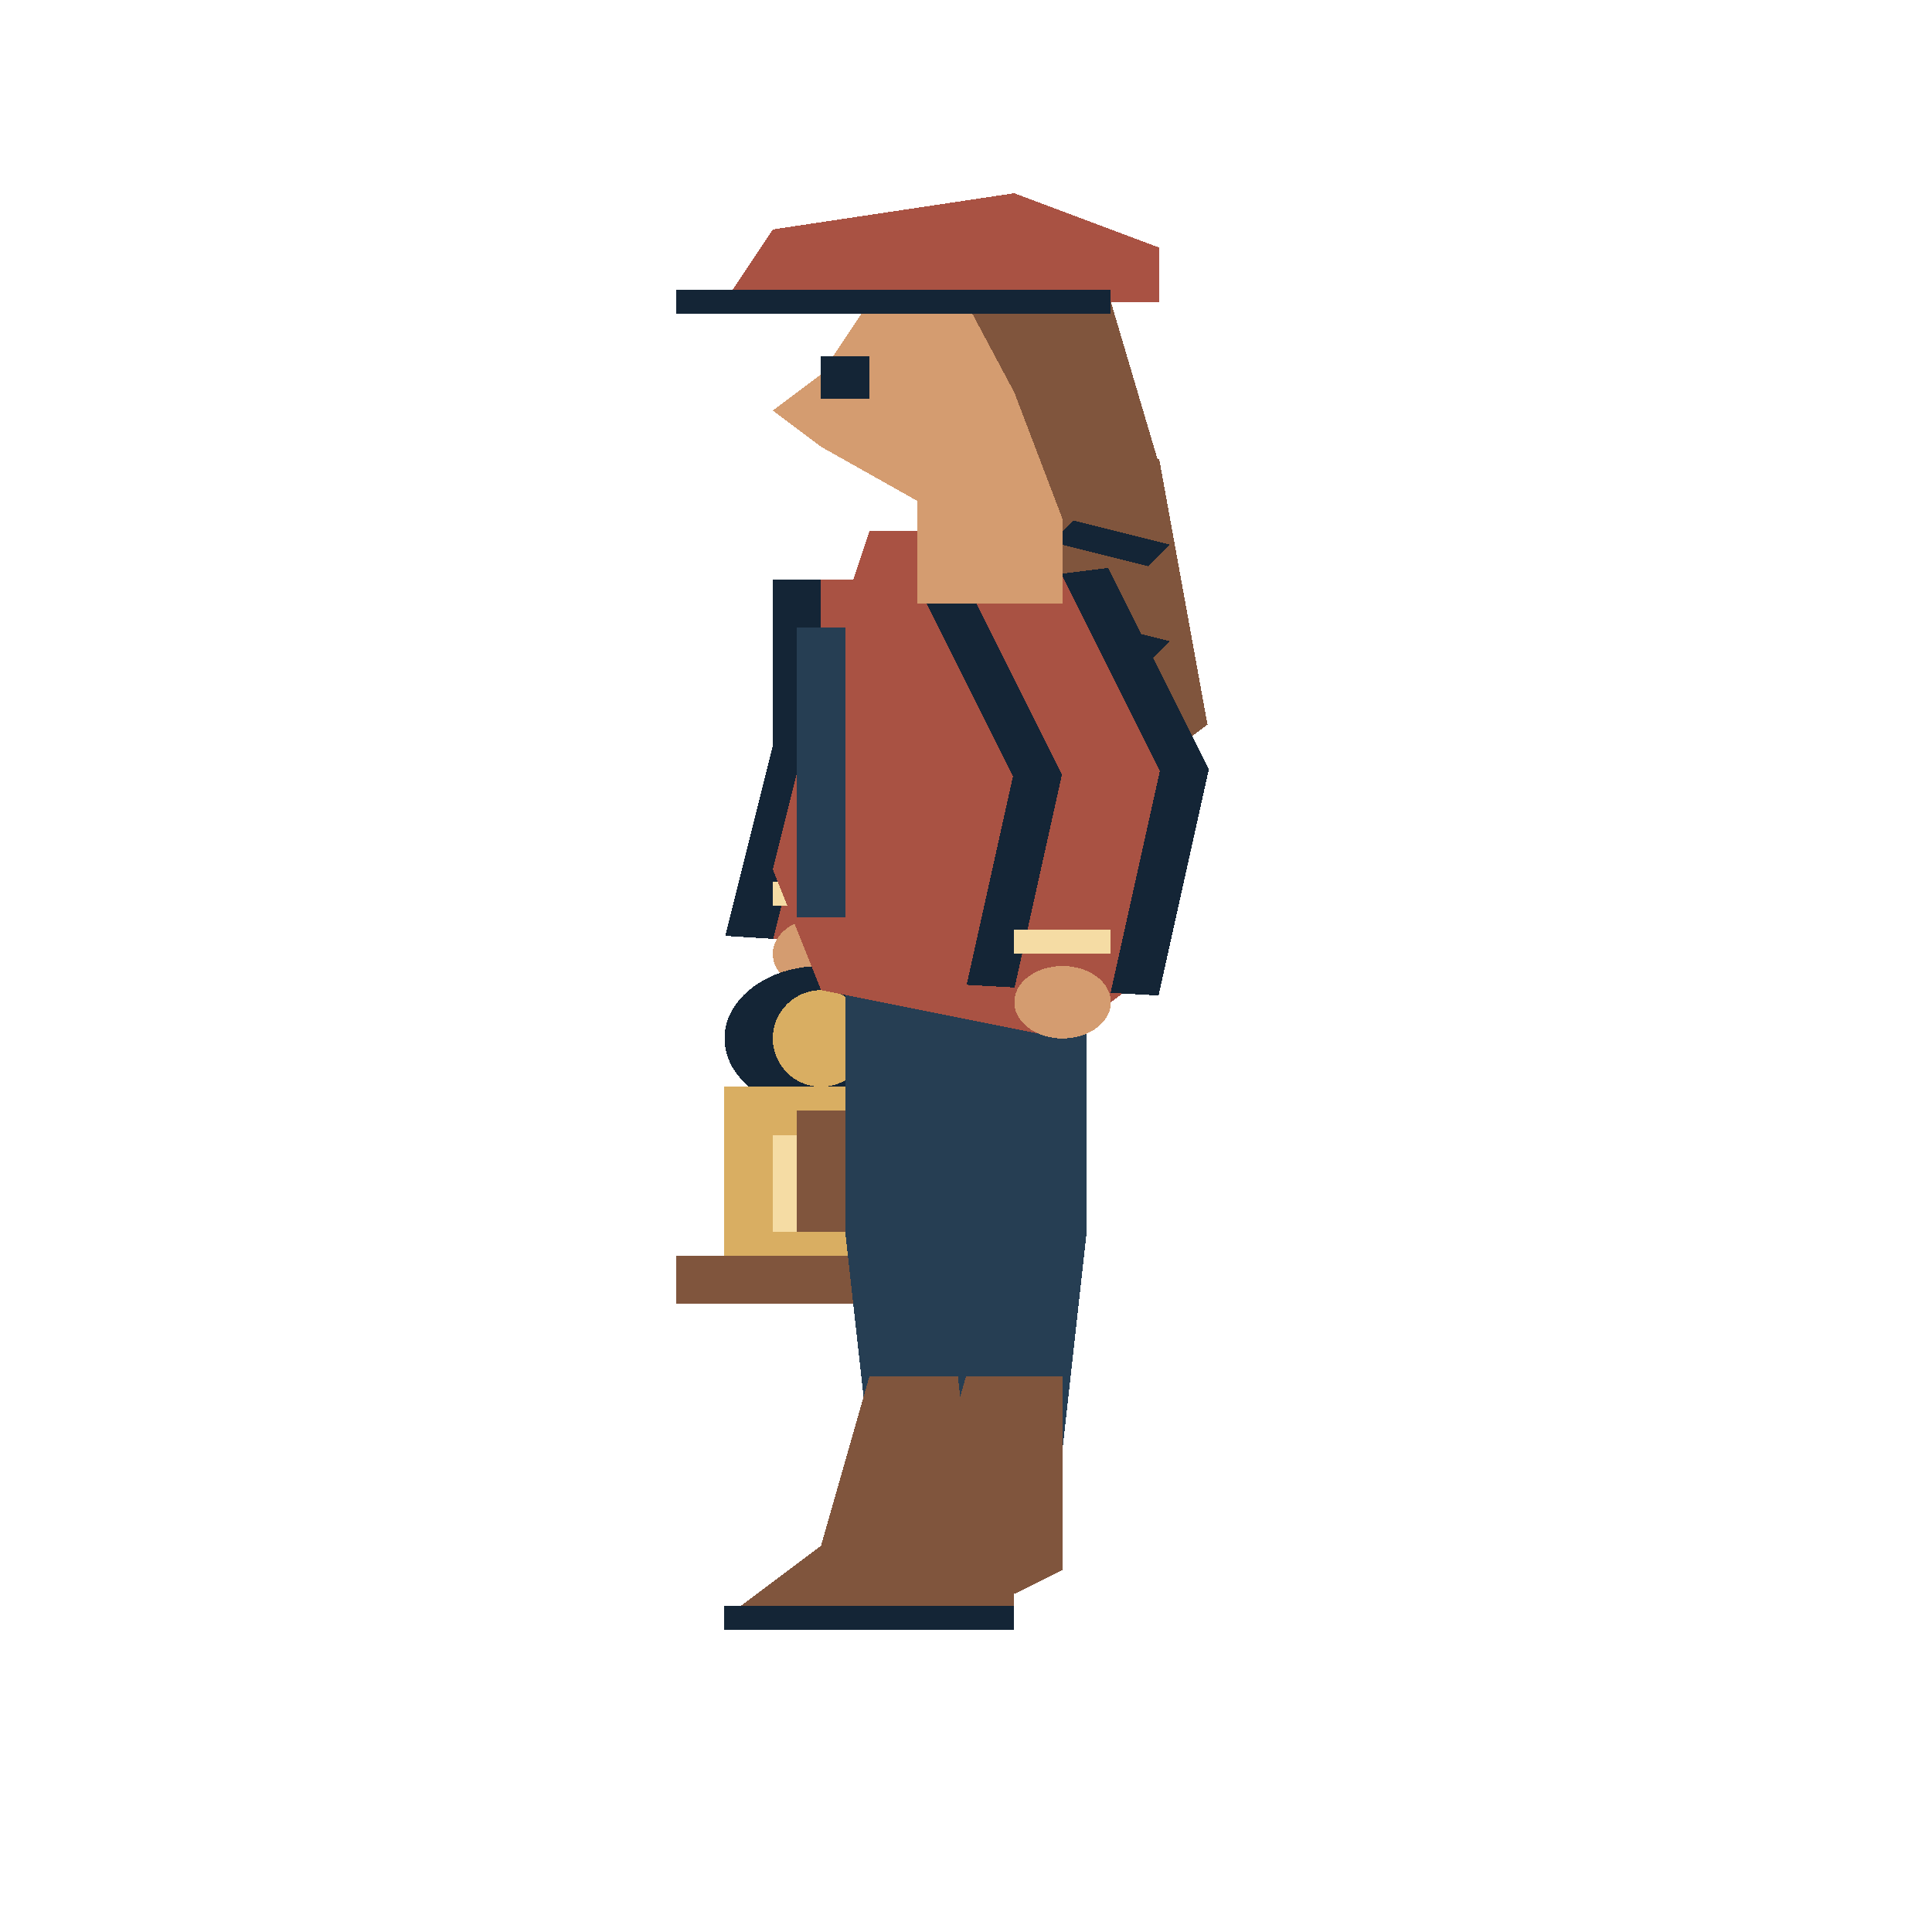
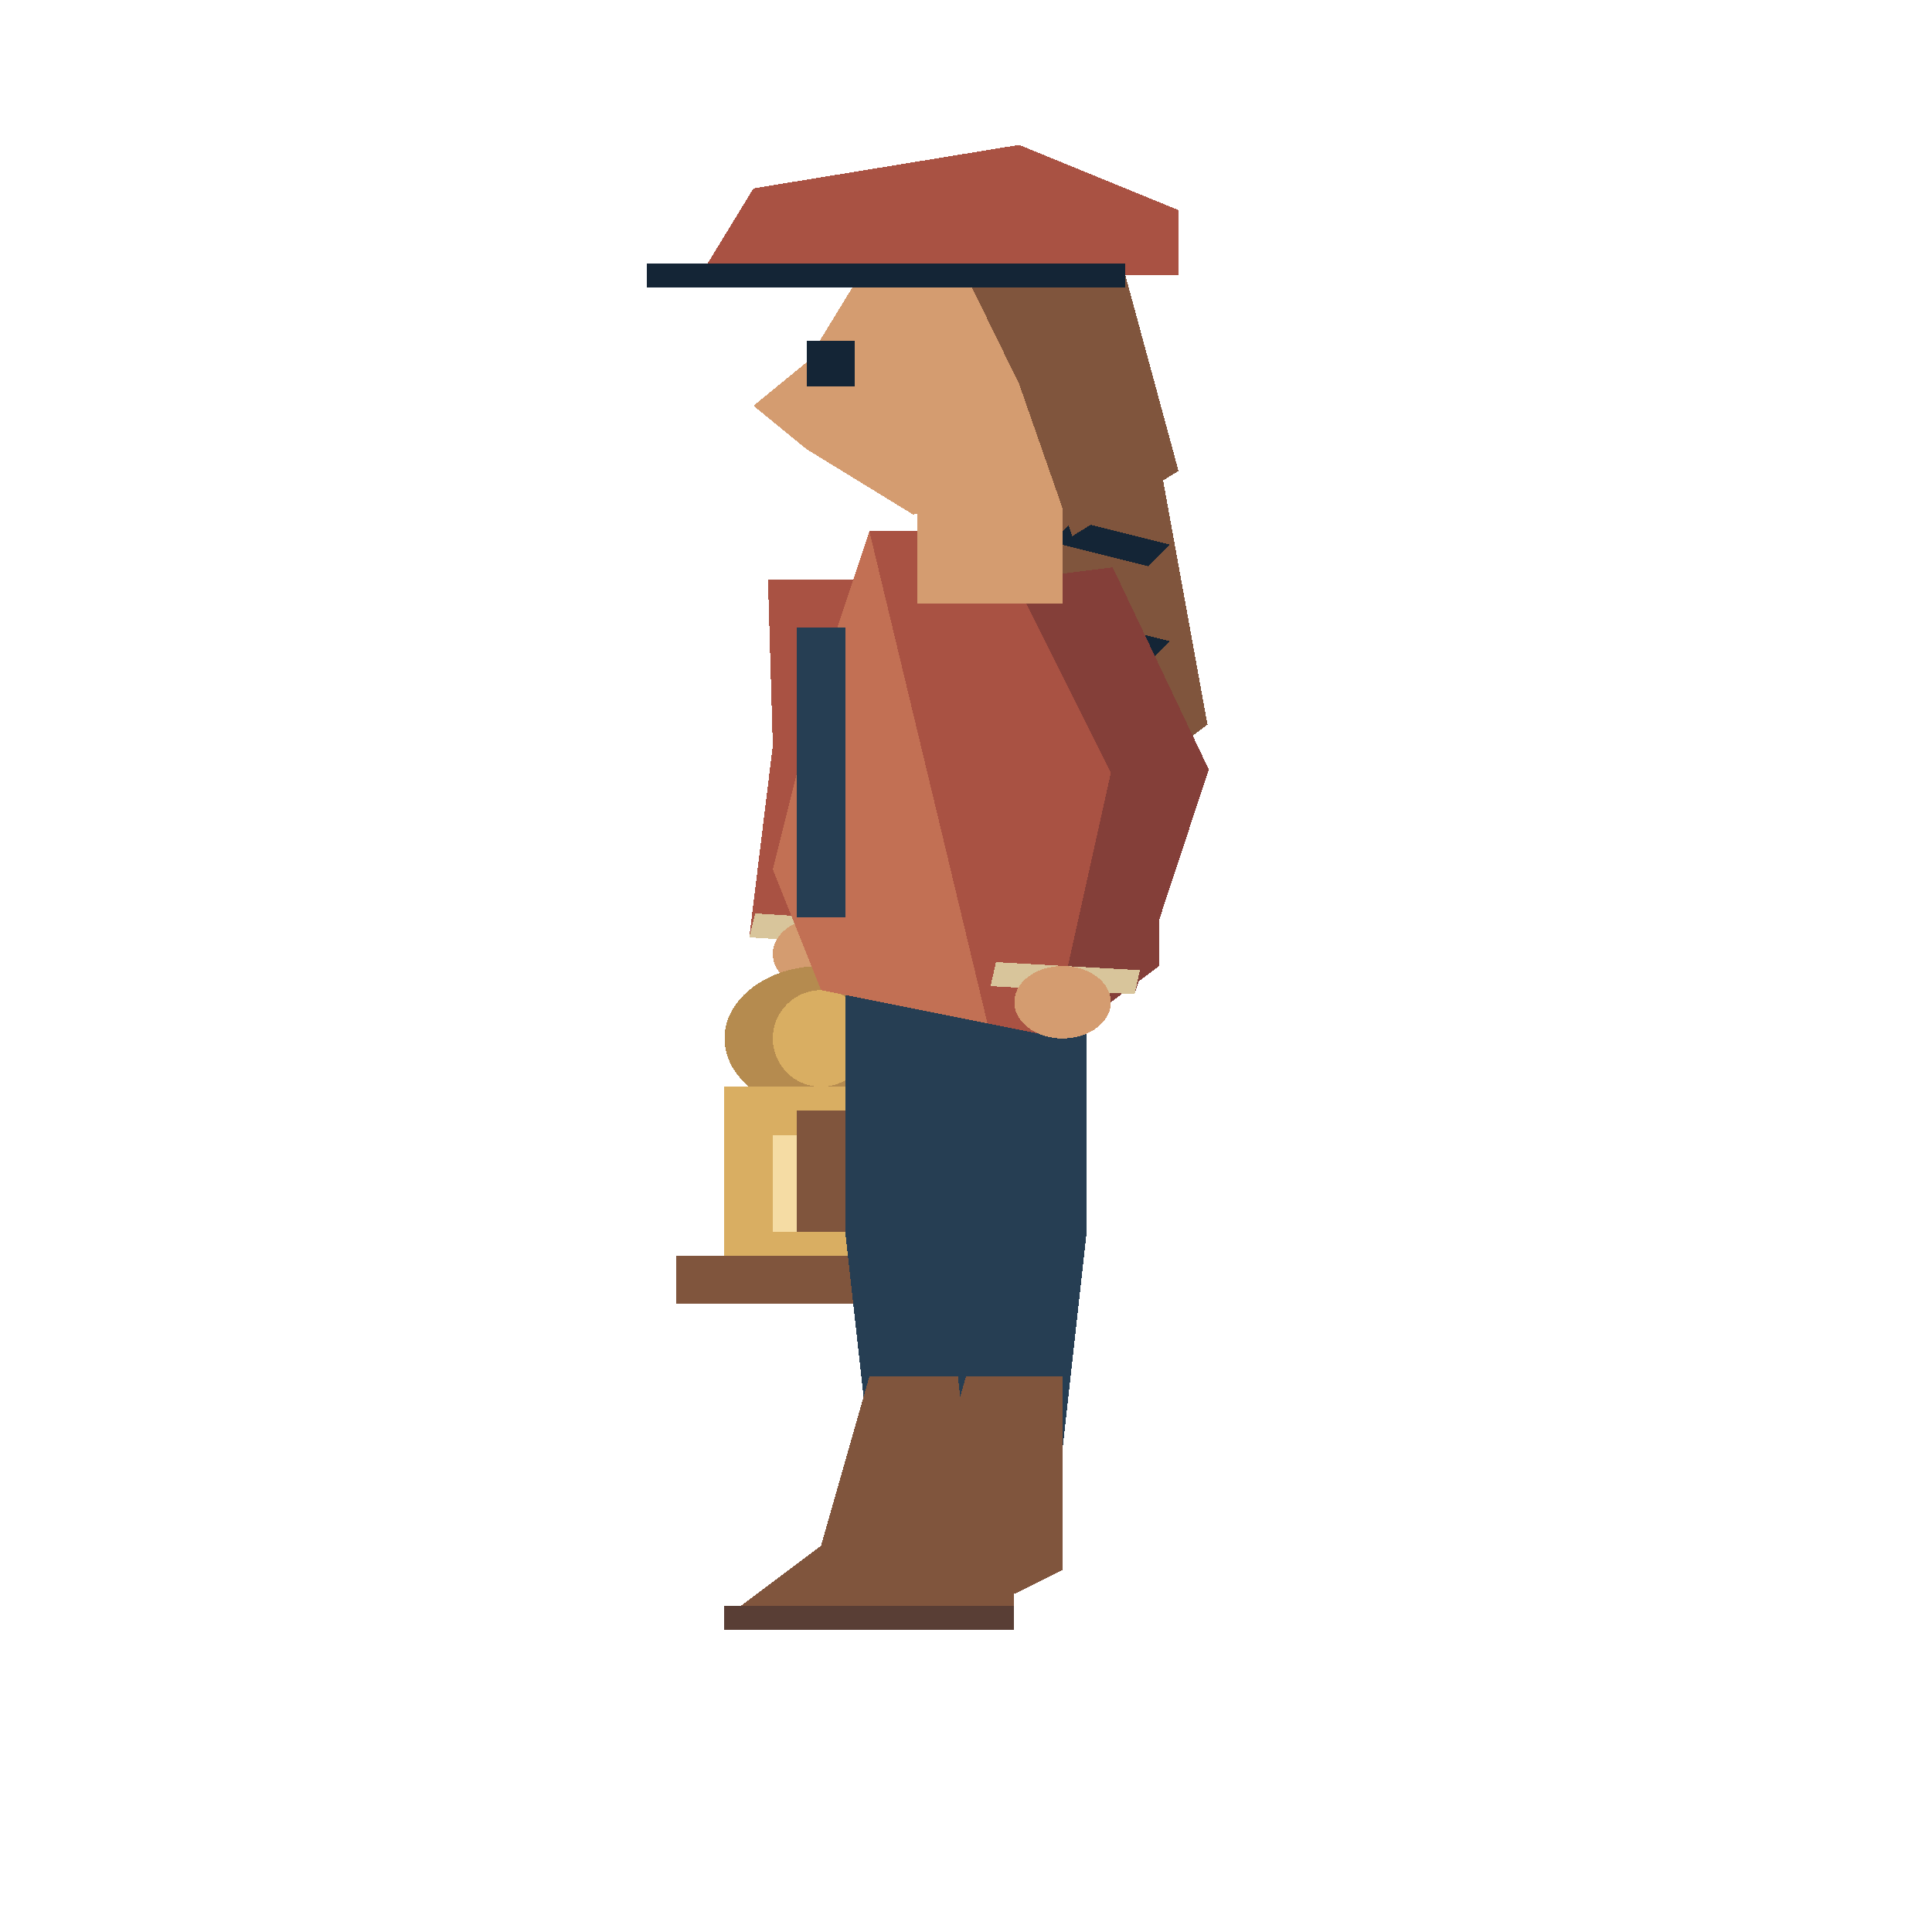
<svg xmlns="http://www.w3.org/2000/svg" width="80" height="80" viewBox="0 0 40 80" preserveAspectRatio="none" shape-rendering="crispEdges">
-   <polyline points="18,24 18,31 17,39" fill="none" stroke="#142536" stroke-width="4" />
-   <polyline points="18,24 18,31 17,39" fill="none" stroke="#a95243" stroke-width="2" />
-   <polyline points="16,37 18,37" fill="none" stroke="#f5dca4" stroke-width="1" />
+   <polygon points="15.9,24.0 16.0,30.875 15.512,38.814 18.488,39.186 20.0,31.125 20.1,24.0" fill="#a95243" />
+   <polygon points="18,24 18,31 17,39 18.488,39.186 20.0,31.125 20.1,24.0" fill="#843f39" />
+   <polygon points="15.636,37.822 15.512,38.814 18.488,39.186 18.612,38.194" fill="#d8c59b" />
  <ellipse cx="17.0" cy="39.5" rx="1.0" ry="1.5" fill="#d49c70" />
-   <ellipse cx="17.0" cy="43.0" rx="2.0" ry="3.0" fill="#142536" />
+   <ellipse cx="17.0" cy="43.0" rx="2.0" ry="3.0" fill="#b58b4f" />
  <ellipse cx="17.0" cy="43.0" rx="1.0" ry="2.0" fill="#d9ae62" />
  <rect x="15" y="45" width="5" height="8" fill="#d9ae62" />
  <rect x="16" y="47" width="3" height="4" fill="#f5dca4" />
  <polyline points="17,46 17,51" fill="none" stroke="#80553d" stroke-width="1" />
  <rect x="14" y="52" width="7" height="2" fill="#80553d" />
  <polygon points="17.5,39 20.5,39 20.5,51.0 20,60 18,60 17.5,51.0" fill="#263e53" />
  <polygon points="18,57 20,57 20,65 19,66 19,67 15,67 17,64" fill="#80553d" />
-   <polyline points="15,67 19,67" fill="none" stroke="#142536" stroke-width="1" />
+   <polyline points="15,67 19,67" fill="none" stroke="#593e35" stroke-width="1" />
  <polygon points="19.5,39 22.5,39 22.5,51.0 22,60 20,60 19.5,51.0" fill="#263e53" />
  <polygon points="20,57 22,57 22,65 21,66 21,67 17,67 19,64" fill="#80553d" />
-   <polyline points="17,67 21,67" fill="none" stroke="#142536" stroke-width="1" />
+   <polyline points="17,67 21,67" fill="none" stroke="#593e35" stroke-width="1" />
  <polygon points="18,22 22,22 24,30 24,40 22,43 17,41 16,36 17,28" fill="#a95243" />
+   <polygon points="20.0,22.0 22,22 24,30 24,40 22.441,42.339" fill="#843f39" />
+   <polygon points="20.445,42.378 17,41 16,36 17,28 18.0,22.0" fill="#c27054" />
  <polyline points="17,26 17,38" fill="none" stroke="#263e53" stroke-width="1" />
  <polygon points="22,19 24,19 25,30 23,33 21,30" fill="#80553d" />
  <polyline points="22,22 24,23" fill="none" stroke="#142536" stroke-width="1" />
  <polyline points="22,26 24,27" fill="none" stroke="#142536" stroke-width="1" />
  <polyline points="22,30 24,31" fill="none" stroke="#142536" stroke-width="1" />
  <polyline points="22,31 24,31" fill="none" stroke="#a95243" stroke-width="1" />
-   <polyline points="21,24 23,32 22,41" fill="none" stroke="#142536" stroke-width="4" />
-   <polyline points="21,24 23,32 22,41" fill="none" stroke="#a95243" stroke-width="2" />
-   <polyline points="21,39 23,39" fill="none" stroke="#f5dca4" stroke-width="1" />
+   <polygon points="18.963,24.509 20.973,32.136 20.509,40.834 23.491,41.166 25.027,31.864 23.037,23.491" fill="#a95243" />
+   <polygon points="21,24 23,32 22,41 23.491,41.166 25.027,31.864 23.037,23.491" fill="#843f39" />
+   <polygon points="20.62,39.84 20.509,40.834 23.491,41.166 23.601,40.172" fill="#d8c59b" />
  <ellipse cx="22.0" cy="41.5" rx="1.0" ry="1.5" fill="#d49c70" />
  <rect x="19" y="19" width="3" height="6" fill="#d49c70" />
-   <polygon points="18,12.5 23,12.5 23,20.0 19,20.75 17,18.5 16,17.0 17,15.5" fill="#d49c70" />
-   <polygon points="20,12.5 23,12.5 24,19.25 22,21.5 21,16.25" fill="#80553d" />
-   <rect x="17" y="14.75" width="1" height="1.75" fill="#142536" />
-   <polygon points="16,9.5 21,8.0 24,10.25 24,12.5 15,12.5" fill="#a95243" />
-   <polyline points="14,12.5 23,12.5" fill="none" stroke="#142536" stroke-width="1" />
+   <polygon points="17.8,11.4 23.3,11.4 23.3,20.4 18.9,21.3 16.7,18.6 15.6,16.8 16.7,15.0" fill="#d49c70" />
+   <polygon points="20.0,11.4 23.3,11.4 24.4,19.5 22.2,22.2 21.1,15.9" fill="#80553d" />
+   <rect x="16.7" y="14.1" width="1.0" height="1.9" fill="#142536" />
+   <polygon points="15.6,7.8 21.1,6.0 24.4,8.7 24.4,11.4 14.5,11.4" fill="#a95243" />
+   <polyline points="13.4,11.4 23.3,11.4" fill="none" stroke="#142536" stroke-width="1" />
</svg>
